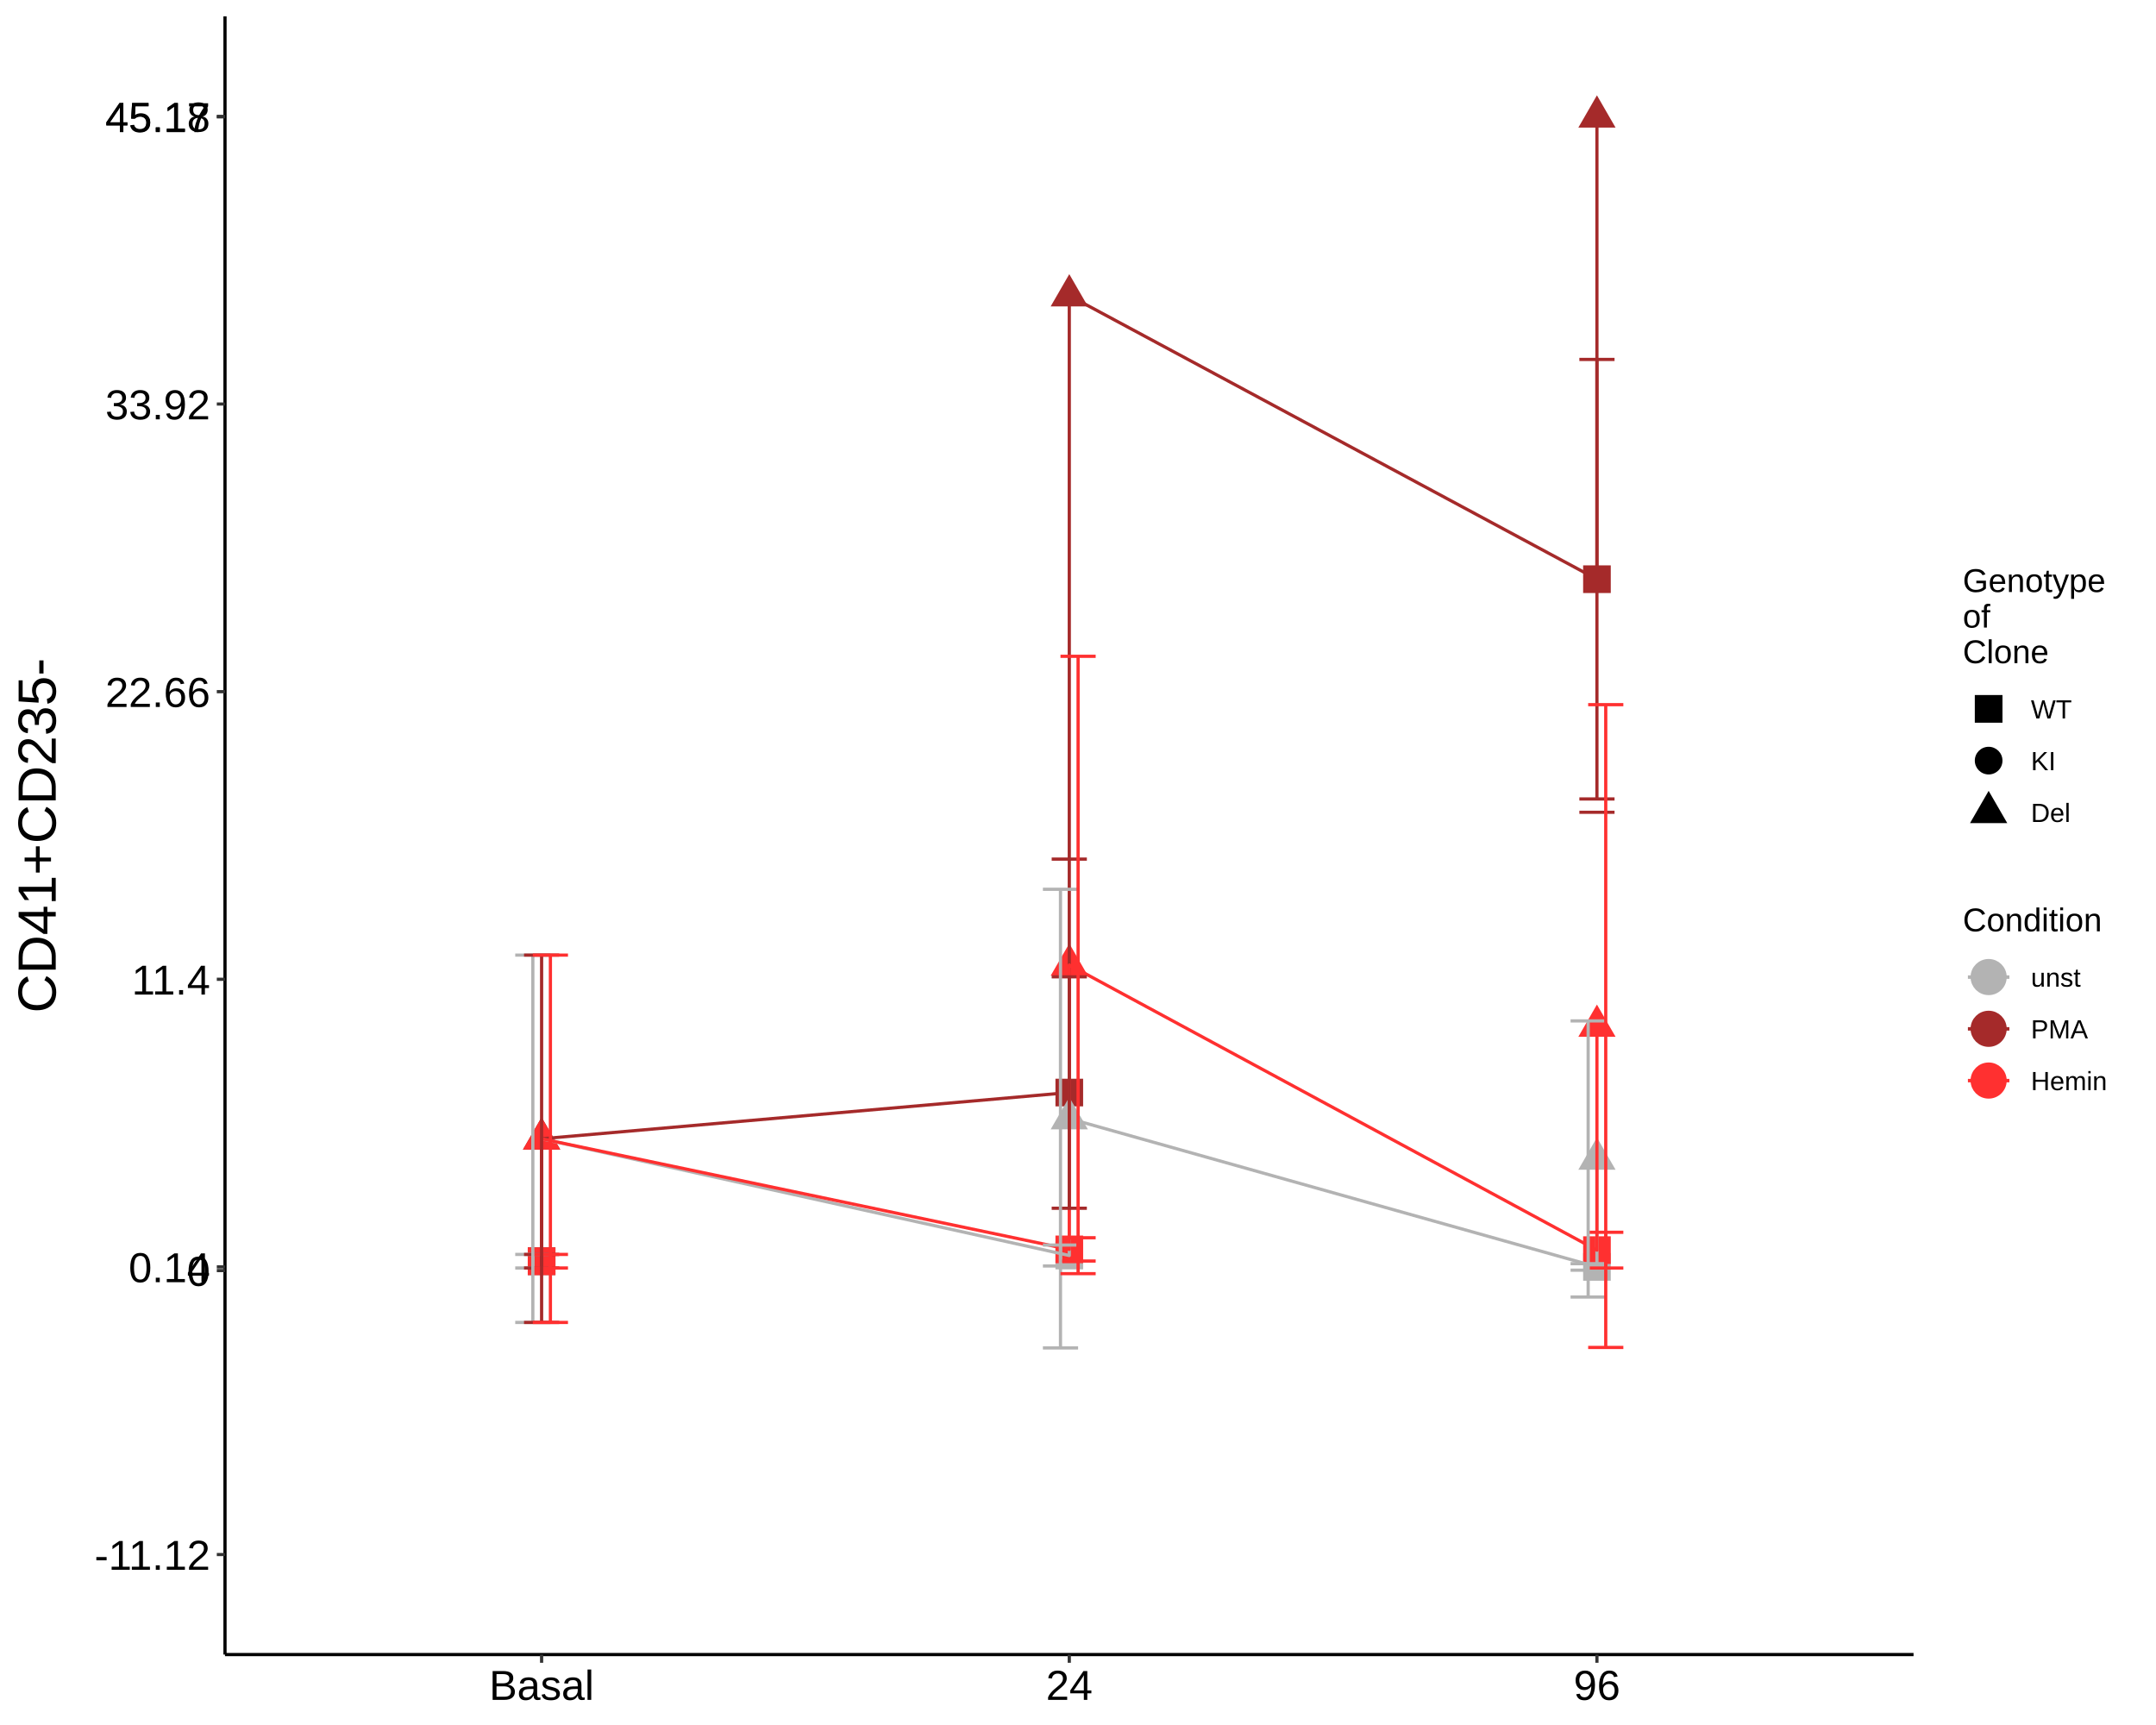
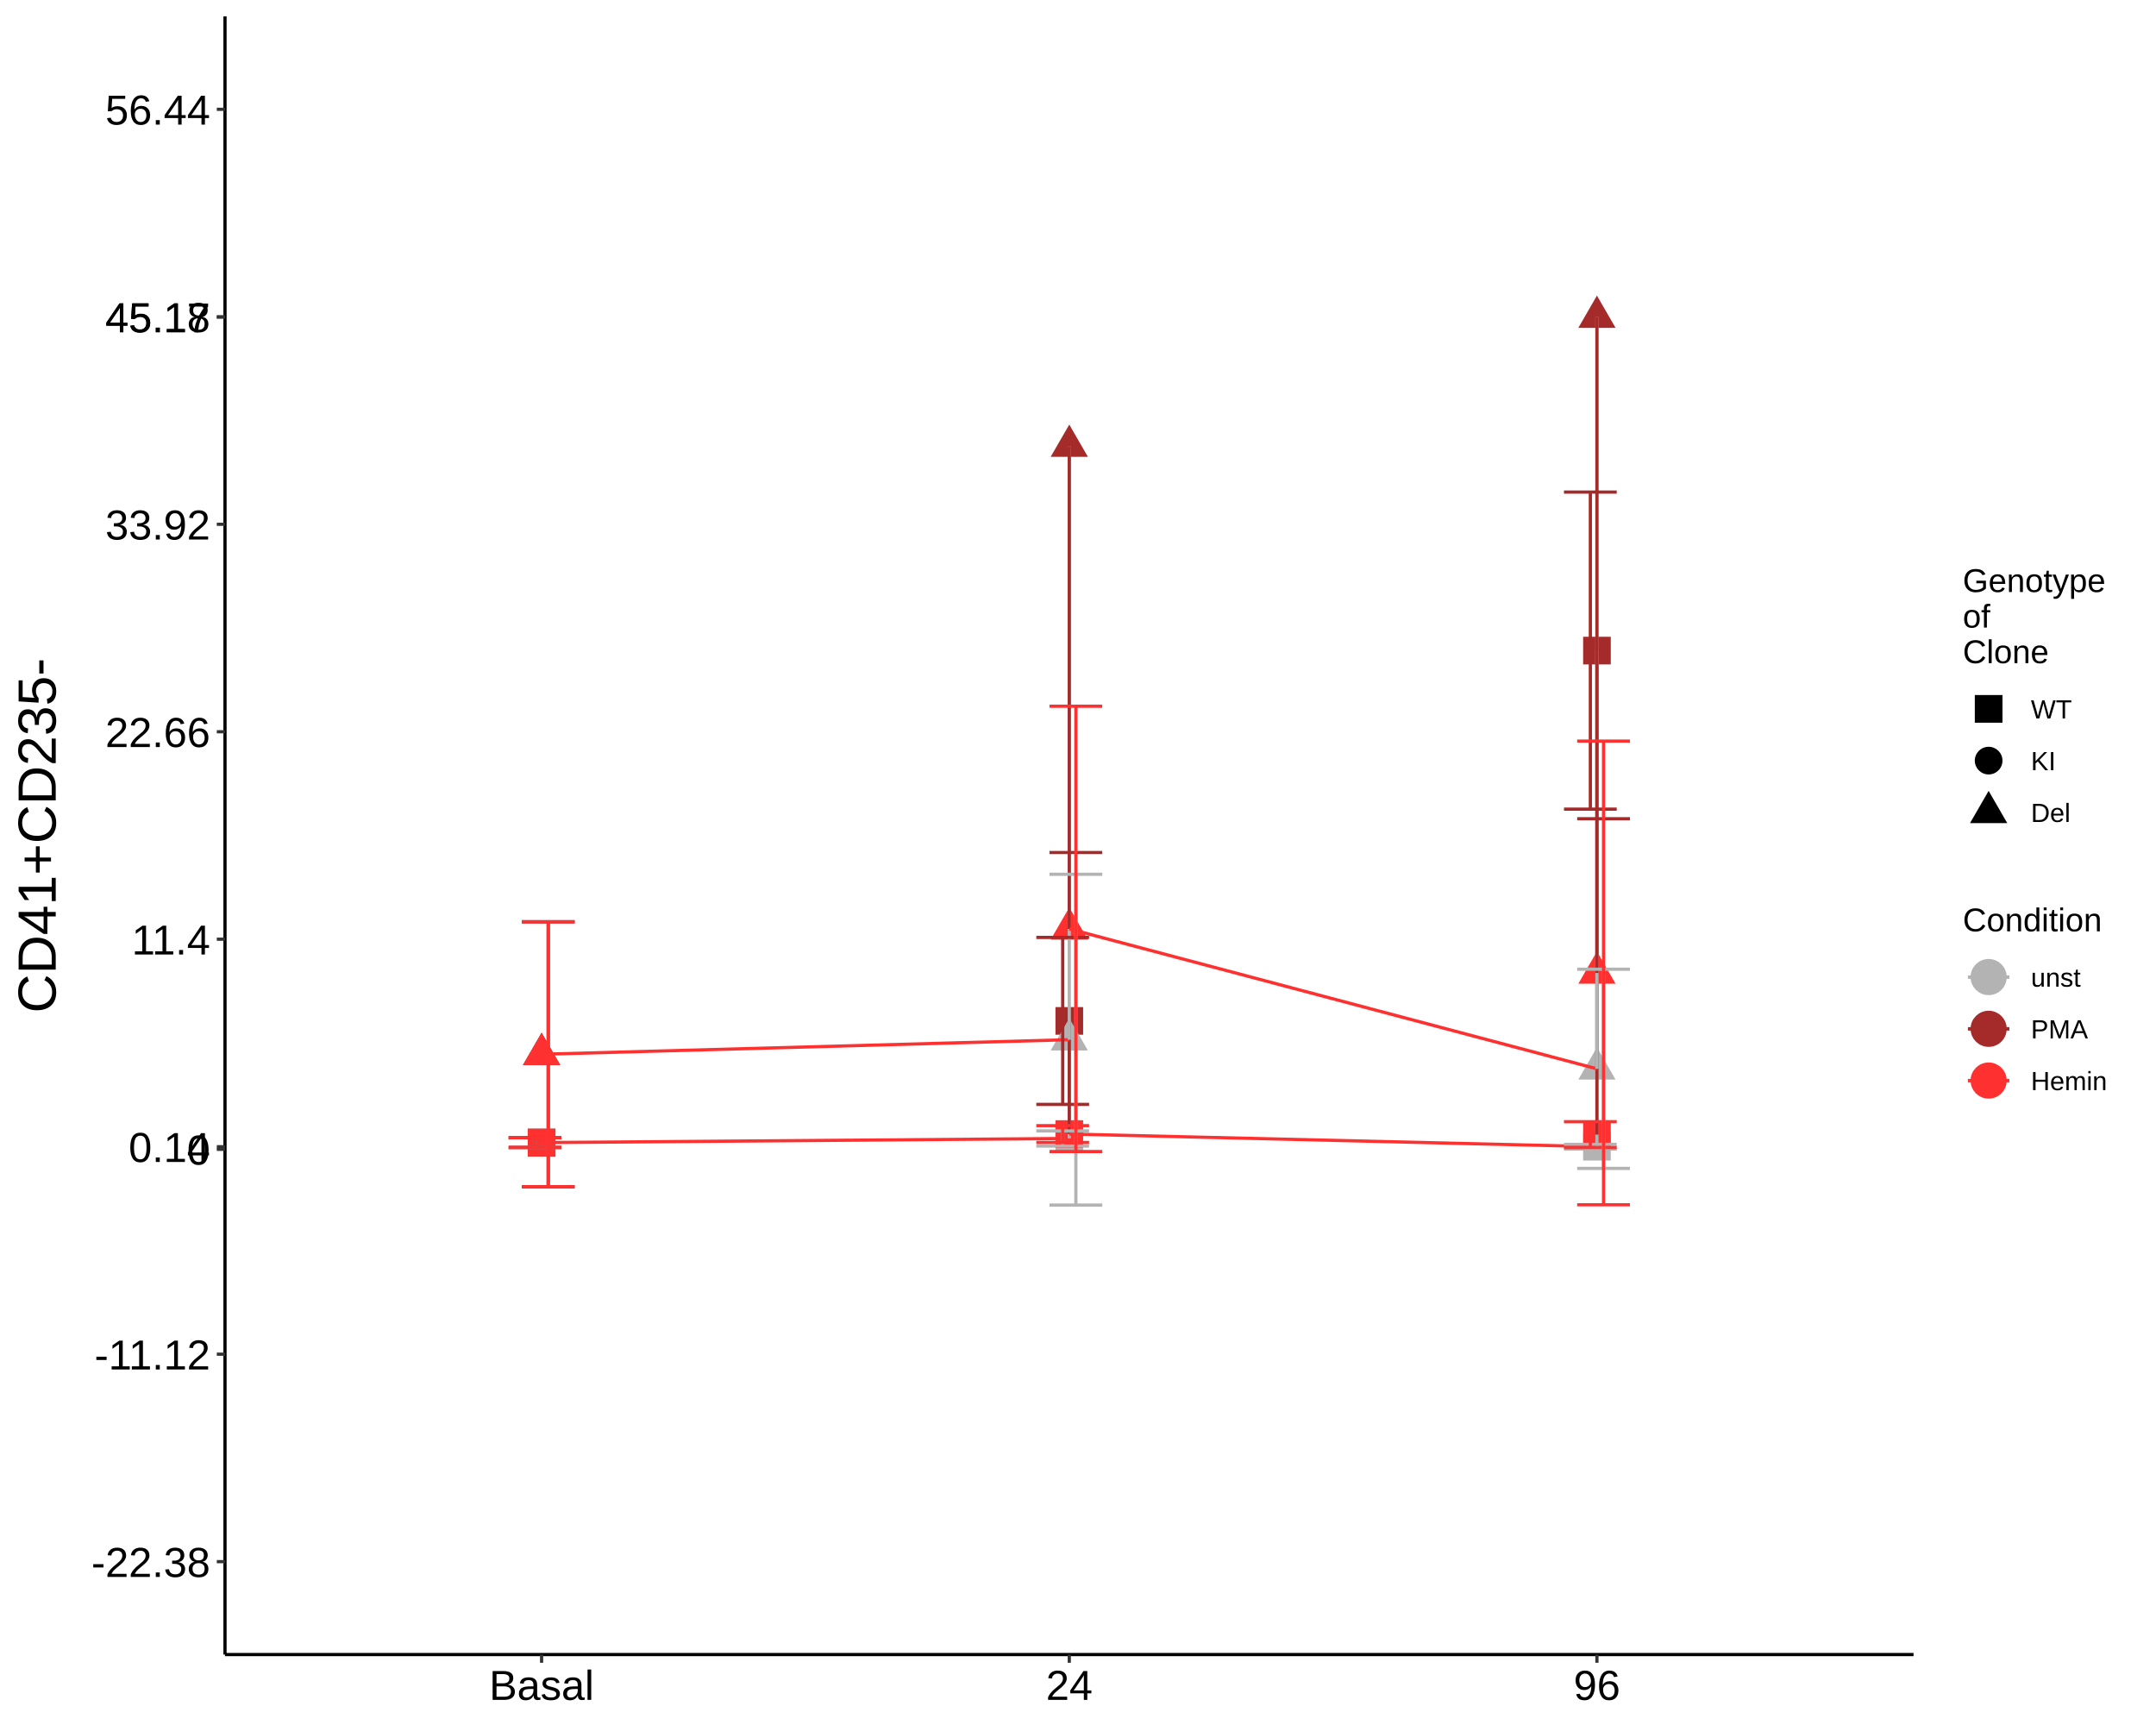
<svg xmlns="http://www.w3.org/2000/svg" class="svglite" width="720.00pt" height="576.00pt" viewBox="0 0 720.00 576.00">
  <defs>
    <style type="text/css">
    .svglite line, .svglite polyline, .svglite polygon, .svglite path, .svglite rect, .svglite circle {
      fill: none;
      stroke: #000000;
      stroke-linecap: round;
      stroke-linejoin: round;
      stroke-miterlimit: 10.00;
    }
  </style>
  </defs>
  <rect width="100%" height="100%" style="stroke: none; fill: #FFFFFF;" />
  <defs>
    <clipPath id="cpMC4wMHw3MjAuMDB8MC4wMHw1NzYuMDA=">
      <rect x="0.00" y="0.00" width="720.00" height="576.00" />
    </clipPath>
  </defs>
  <g clip-path="url(#cpMC4wMHw3MjAuMDB8MC4wMHw1NzYuMDA=)">
    <rect x="0" y="0.00" width="720.00" height="576.00" style="stroke-width: 1.07; stroke: #FFFFFF; fill: #FFFFFF;" />
  </g>
  <defs>
    <clipPath id="cpNzUuMTR8NjM5LjAzfDUuNDh8NTUyLjQ4">
      <rect x="75.14" y="5.48" width="563.89" height="547.00" />
    </clipPath>
  </defs>
  <g clip-path="url(#cpNzUuMTR8NjM5LjAzfDUuNDh8NTUyLjQ4)">
    <rect x="75.14" y="5.48" width="563.89" height="547.00" style="stroke-width: 1.07; stroke: none; fill: #FFFFFF;" />
-     <polygon points="176.25,425.76 185.49,425.76 185.49,416.52 176.25,416.52 " style="stroke-width: 2.83; stroke: none; fill: #B3B3B3;" />
-     <polygon points="352.47,423.85 361.71,423.85 361.71,414.61 352.47,414.61 " style="stroke-width: 2.83; stroke: none; fill: #B3B3B3;" />
-     <polygon points="528.69,427.66 537.92,427.66 537.92,418.42 528.69,418.42 " style="stroke-width: 2.83; stroke: none; fill: #B3B3B3;" />
-     <polygon points="176.25,425.76 185.49,425.76 185.49,416.52 176.25,416.52 " style="stroke-width: 2.83; stroke: none; fill: #A52A2A;" />
-     <polygon points="352.47,369.43 361.71,369.43 361.71,360.20 352.47,360.20 " style="stroke-width: 2.83; stroke: none; fill: #A52A2A;" />
-     <polygon points="528.69,198.02 537.92,198.02 537.92,188.78 528.69,188.78 " style="stroke-width: 2.83; stroke: none; fill: #A52A2A;" />
-     <polygon points="176.25,425.76 185.49,425.76 185.49,416.52 176.25,416.52 " style="stroke-width: 2.83; stroke: none; fill: #FF3030;" />
-     <polygon points="352.47,421.80 361.71,421.80 361.71,412.57 352.47,412.57 " style="stroke-width: 2.83; stroke: none; fill: #FF3030;" />
-     <polygon points="528.69,422.06 537.92,422.06 537.92,412.82 528.69,412.82 " style="stroke-width: 2.83; stroke: none; fill: #FF3030;" />
-     <polygon points="180.87,373.07 187.09,383.84 174.65,383.84 " style="stroke-width: 2.83; stroke: none; fill: #B3B3B3;" />
-     <polygon points="357.09,366.33 363.31,377.11 350.87,377.11 " style="stroke-width: 2.83; stroke: none; fill: #B3B3B3;" />
-     <polygon points="533.30,379.81 539.52,390.58 527.09,390.58 " style="stroke-width: 2.83; stroke: none; fill: #B3B3B3;" />
-     <polygon points="180.87,373.07 187.09,383.84 174.65,383.84 " style="stroke-width: 2.83; stroke: none; fill: #A52A2A;" />
-     <polygon points="357.09,91.54 363.31,102.31 350.87,102.31 " style="stroke-width: 2.83; stroke: none; fill: #A52A2A;" />
-     <polygon points="533.30,31.83 539.52,42.61 527.09,42.61 " style="stroke-width: 2.83; stroke: none; fill: #A52A2A;" />
-     <polygon points="180.87,373.07 187.09,383.84 174.65,383.84 " style="stroke-width: 2.83; stroke: none; fill: #FF3030;" />
-     <polygon points="357.09,315.04 363.31,325.81 350.87,325.81 " style="stroke-width: 2.83; stroke: none; fill: #FF3030;" />
-     <polygon points="533.30,335.43 539.52,346.20 527.09,346.20 " style="stroke-width: 2.83; stroke: none; fill: #FF3030;" />
-     <polyline points="180.87,421.14 180.87,380.25 357.09,419.23 357.09,373.51 533.30,423.04 533.30,386.99 " style="stroke-width: 1.07; stroke: #B3B3B3; stroke-linecap: butt;" />
-     <polyline points="180.87,421.14 180.87,380.25 357.09,364.81 357.09,98.72 533.30,193.40 533.30,39.01 " style="stroke-width: 1.07; stroke: #A52A2A; stroke-linecap: butt;" />
-     <polyline points="180.87,421.14 180.87,380.25 357.09,417.19 357.09,322.22 533.30,417.44 533.30,342.61 " style="stroke-width: 1.07; stroke: #FF3030; stroke-linecap: butt;" />
-     <polyline points="172.06,418.87 183.81,418.87 " style="stroke-width: 1.07; stroke: #B3B3B3; stroke-linecap: butt;" />
-     <polyline points="177.94,418.87 177.94,423.40 " style="stroke-width: 1.07; stroke: #B3B3B3; stroke-linecap: butt;" />
-     <polyline points="172.06,423.40 183.81,423.40 " style="stroke-width: 1.07; stroke: #B3B3B3; stroke-linecap: butt;" />
-     <polyline points="348.28,415.73 360.03,415.73 " style="stroke-width: 1.07; stroke: #B3B3B3; stroke-linecap: butt;" />
-     <polyline points="354.15,415.73 354.15,422.73 " style="stroke-width: 1.07; stroke: #B3B3B3; stroke-linecap: butt;" />
-     <polyline points="348.28,422.73 360.03,422.73 " style="stroke-width: 1.07; stroke: #B3B3B3; stroke-linecap: butt;" />
-     <polyline points="524.49,421.96 536.24,421.96 " style="stroke-width: 1.07; stroke: #B3B3B3; stroke-linecap: butt;" />
-     <polyline points="530.37,421.96 530.37,424.12 " style="stroke-width: 1.07; stroke: #B3B3B3; stroke-linecap: butt;" />
-     <polyline points="524.49,424.12 536.24,424.12 " style="stroke-width: 1.07; stroke: #B3B3B3; stroke-linecap: butt;" />
-     <polyline points="175.00,418.87 186.75,418.87 " style="stroke-width: 1.07; stroke: #A52A2A; stroke-linecap: butt;" />
-     <polyline points="180.87,418.87 180.87,423.40 " style="stroke-width: 1.07; stroke: #A52A2A; stroke-linecap: butt;" />
-     <polyline points="175.00,423.40 186.75,423.40 " style="stroke-width: 1.07; stroke: #A52A2A; stroke-linecap: butt;" />
-     <polyline points="351.21,326.18 362.96,326.18 " style="stroke-width: 1.07; stroke: #A52A2A; stroke-linecap: butt;" />
-     <polyline points="357.09,326.18 357.09,403.45 " style="stroke-width: 1.07; stroke: #A52A2A; stroke-linecap: butt;" />
-     <polyline points="351.21,403.45 362.96,403.45 " style="stroke-width: 1.07; stroke: #A52A2A; stroke-linecap: butt;" />
-     <polyline points="527.43,120.02 539.18,120.02 " style="stroke-width: 1.07; stroke: #A52A2A; stroke-linecap: butt;" />
-     <polyline points="533.30,120.02 533.30,266.78 " style="stroke-width: 1.07; stroke: #A52A2A; stroke-linecap: butt;" />
-     <polyline points="527.43,266.78 539.18,266.78 " style="stroke-width: 1.07; stroke: #A52A2A; stroke-linecap: butt;" />
-     <polyline points="177.94,418.87 189.68,418.87 " style="stroke-width: 1.07; stroke: #FF3030; stroke-linecap: butt;" />
-     <polyline points="183.81,418.87 183.81,423.40 " style="stroke-width: 1.07; stroke: #FF3030; stroke-linecap: butt;" />
-     <polyline points="177.94,423.40 189.68,423.40 " style="stroke-width: 1.07; stroke: #FF3030; stroke-linecap: butt;" />
-     <polyline points="354.15,413.30 365.90,413.30 " style="stroke-width: 1.07; stroke: #FF3030; stroke-linecap: butt;" />
-     <polyline points="360.03,413.30 360.03,421.07 " style="stroke-width: 1.07; stroke: #FF3030; stroke-linecap: butt;" />
-     <polyline points="354.15,421.07 365.90,421.07 " style="stroke-width: 1.07; stroke: #FF3030; stroke-linecap: butt;" />
-     <polyline points="530.37,411.47 542.12,411.47 " style="stroke-width: 1.07; stroke: #FF3030; stroke-linecap: butt;" />
-     <polyline points="536.24,411.47 536.24,423.41 " style="stroke-width: 1.07; stroke: #FF3030; stroke-linecap: butt;" />
-     <polyline points="530.37,423.41 542.12,423.41 " style="stroke-width: 1.07; stroke: #FF3030; stroke-linecap: butt;" />
-     <polyline points="172.06,318.92 183.81,318.92 " style="stroke-width: 1.07; stroke: #B3B3B3; stroke-linecap: butt;" />
-     <polyline points="177.94,318.92 177.94,441.58 " style="stroke-width: 1.07; stroke: #B3B3B3; stroke-linecap: butt;" />
-     <polyline points="172.06,441.58 183.81,441.58 " style="stroke-width: 1.07; stroke: #B3B3B3; stroke-linecap: butt;" />
-     <polyline points="348.28,296.95 360.03,296.95 " style="stroke-width: 1.07; stroke: #B3B3B3; stroke-linecap: butt;" />
-     <polyline points="354.15,296.95 354.15,450.08 " style="stroke-width: 1.07; stroke: #B3B3B3; stroke-linecap: butt;" />
-     <polyline points="348.28,450.08 360.03,450.08 " style="stroke-width: 1.07; stroke: #B3B3B3; stroke-linecap: butt;" />
-     <polyline points="524.49,340.89 536.24,340.89 " style="stroke-width: 1.07; stroke: #B3B3B3; stroke-linecap: butt;" />
-     <polyline points="530.37,340.89 530.37,433.09 " style="stroke-width: 1.07; stroke: #B3B3B3; stroke-linecap: butt;" />
-     <polyline points="524.49,433.09 536.24,433.09 " style="stroke-width: 1.07; stroke: #B3B3B3; stroke-linecap: butt;" />
-     <polyline points="175.00,318.92 186.75,318.92 " style="stroke-width: 1.07; stroke: #A52A2A; stroke-linecap: butt;" />
-     <polyline points="180.87,318.92 180.87,441.58 " style="stroke-width: 1.07; stroke: #A52A2A; stroke-linecap: butt;" />
-     <polyline points="175.00,441.58 186.75,441.58 " style="stroke-width: 1.07; stroke: #A52A2A; stroke-linecap: butt;" />
-     <polyline points="351.21,286.87 362.96,286.87 " style="stroke-width: 1.07; stroke: #A52A2A; stroke-linecap: butt;" />
-     <polyline points="527.43,271.23 539.18,271.23 " style="stroke-width: 1.07; stroke: #A52A2A; stroke-linecap: butt;" />
-     <polyline points="177.94,318.92 189.68,318.92 " style="stroke-width: 1.07; stroke: #FF3030; stroke-linecap: butt;" />
-     <polyline points="183.81,318.92 183.81,441.58 " style="stroke-width: 1.07; stroke: #FF3030; stroke-linecap: butt;" />
-     <polyline points="177.94,441.58 189.68,441.58 " style="stroke-width: 1.07; stroke: #FF3030; stroke-linecap: butt;" />
-     <polyline points="354.15,219.15 365.90,219.15 " style="stroke-width: 1.07; stroke: #FF3030; stroke-linecap: butt;" />
-     <polyline points="360.03,219.15 360.03,425.29 " style="stroke-width: 1.07; stroke: #FF3030; stroke-linecap: butt;" />
-     <polyline points="354.15,425.29 365.90,425.29 " style="stroke-width: 1.07; stroke: #FF3030; stroke-linecap: butt;" />
-     <polyline points="530.37,235.29 542.12,235.29 " style="stroke-width: 1.07; stroke: #FF3030; stroke-linecap: butt;" />
-     <polyline points="536.24,235.29 536.24,449.93 " style="stroke-width: 1.07; stroke: #FF3030; stroke-linecap: butt;" />
-     <polyline points="530.37,449.93 542.12,449.93 " style="stroke-width: 1.07; stroke: #FF3030; stroke-linecap: butt;" />
+     <polygon points="176.25,386.14 185.49,386.14 185.49,376.91 176.25,376.91 " style="stroke-width: 2.83; stroke: none; fill: #B3B3B3;" />
+     <polygon points="352.47,384.77 361.71,384.77 361.71,375.53 352.47,375.53 " style="stroke-width: 2.83; stroke: none; fill: #B3B3B3;" />
+     <polygon points="528.69,387.52 537.92,387.52 537.92,378.28 528.69,378.28 " style="stroke-width: 2.83; stroke: none; fill: #B3B3B3;" />
+     <polygon points="176.25,386.14 185.49,386.14 185.49,376.91 176.25,376.91 " style="stroke-width: 2.83; stroke: none; fill: #A52A2A;" />
+     <polygon points="352.47,345.51 361.71,345.51 361.71,336.28 352.47,336.28 " style="stroke-width: 2.83; stroke: none; fill: #A52A2A;" />
+     <polygon points="528.69,221.86 537.92,221.86 537.92,212.63 528.69,212.63 " style="stroke-width: 2.83; stroke: none; fill: #A52A2A;" />
+     <polygon points="176.25,386.14 185.49,386.14 185.49,376.91 176.25,376.91 " style="stroke-width: 2.83; stroke: none; fill: #FF3030;" />
+     <polygon points="352.47,383.29 361.71,383.29 361.71,374.06 352.47,374.06 " style="stroke-width: 2.83; stroke: none; fill: #FF3030;" />
+     <polygon points="528.69,383.48 537.92,383.48 537.92,374.24 528.69,374.24 " style="stroke-width: 2.83; stroke: none; fill: #FF3030;" />
+     <polygon points="180.87,344.85 187.09,355.62 174.65,355.62 " style="stroke-width: 2.83; stroke: none; fill: #B3B3B3;" />
+     <polygon points="357.09,339.99 363.31,350.76 350.87,350.76 " style="stroke-width: 2.83; stroke: none; fill: #B3B3B3;" />
+     <polygon points="533.30,349.71 539.52,360.48 527.09,360.48 " style="stroke-width: 2.83; stroke: none; fill: #B3B3B3;" />
+     <polygon points="180.87,344.85 187.09,355.62 174.65,355.62 " style="stroke-width: 2.83; stroke: none; fill: #A52A2A;" />
+     <polygon points="357.09,141.77 363.31,152.54 350.87,152.54 " style="stroke-width: 2.83; stroke: none; fill: #A52A2A;" />
+     <polygon points="533.30,98.70 539.52,109.47 527.09,109.47 " style="stroke-width: 2.83; stroke: none; fill: #A52A2A;" />
+     <polygon points="180.87,344.85 187.09,355.62 174.65,355.62 " style="stroke-width: 2.83; stroke: none; fill: #FF3030;" />
+     <polygon points="357.09,302.99 363.31,313.76 350.87,313.76 " style="stroke-width: 2.83; stroke: none; fill: #FF3030;" />
+     <polygon points="533.30,317.70 539.52,328.47 527.09,328.47 " style="stroke-width: 2.83; stroke: none; fill: #FF3030;" />
+     <line x1="180.87" y1="381.53" x2="180.87" y2="381.53" style="stroke-width: 1.07; stroke: #B3B3B3; stroke-linecap: butt;" />
+     <line x1="180.87" y1="381.53" x2="180.87" y2="381.53" style="stroke-width: 1.07; stroke: #A52A2A; stroke-linecap: butt;" />
+     <line x1="180.87" y1="381.53" x2="357.09" y2="380.15" style="stroke-width: 1.07; stroke: #FF3030; stroke-linecap: butt;" />
+     <line x1="357.09" y1="380.15" x2="357.09" y2="340.90" style="stroke-width: 1.07; stroke: #B3B3B3; stroke-linecap: butt;" />
+     <line x1="357.09" y1="340.90" x2="357.09" y2="378.67" style="stroke-width: 1.07; stroke: #A52A2A; stroke-linecap: butt;" />
+     <line x1="357.09" y1="378.67" x2="533.30" y2="382.90" style="stroke-width: 1.07; stroke: #FF3030; stroke-linecap: butt;" />
+     <line x1="533.30" y1="382.90" x2="533.30" y2="217.25" style="stroke-width: 1.07; stroke: #B3B3B3; stroke-linecap: butt;" />
+     <line x1="533.30" y1="217.25" x2="533.30" y2="378.86" style="stroke-width: 1.07; stroke: #A52A2A; stroke-linecap: butt;" />
+     <line x1="180.87" y1="352.03" x2="180.87" y2="352.03" style="stroke-width: 1.07; stroke: #B3B3B3; stroke-linecap: butt;" />
+     <line x1="180.87" y1="352.03" x2="180.87" y2="352.03" style="stroke-width: 1.07; stroke: #A52A2A; stroke-linecap: butt;" />
+     <line x1="180.87" y1="352.03" x2="357.09" y2="347.17" style="stroke-width: 1.07; stroke: #FF3030; stroke-linecap: butt;" />
+     <line x1="357.09" y1="347.17" x2="357.09" y2="148.95" style="stroke-width: 1.07; stroke: #B3B3B3; stroke-linecap: butt;" />
+     <line x1="357.09" y1="148.95" x2="357.09" y2="310.17" style="stroke-width: 1.07; stroke: #A52A2A; stroke-linecap: butt;" />
+     <line x1="357.09" y1="310.17" x2="533.30" y2="356.89" style="stroke-width: 1.07; stroke: #FF3030; stroke-linecap: butt;" />
+     <line x1="533.30" y1="356.89" x2="533.30" y2="105.88" style="stroke-width: 1.07; stroke: #B3B3B3; stroke-linecap: butt;" />
+     <line x1="533.30" y1="105.88" x2="533.30" y2="324.88" style="stroke-width: 1.07; stroke: #A52A2A; stroke-linecap: butt;" />
+     <polyline points="169.86,379.89 187.48,379.89 " style="stroke-width: 1.07; stroke: #B3B3B3; stroke-linecap: butt;" />
+     <polyline points="178.67,379.89 178.67,383.16 " style="stroke-width: 1.07; stroke: #B3B3B3; stroke-linecap: butt;" />
+     <polyline points="169.86,383.16 187.48,383.16 " style="stroke-width: 1.07; stroke: #B3B3B3; stroke-linecap: butt;" />
+     <polyline points="346.08,377.63 363.70,377.63 " style="stroke-width: 1.07; stroke: #B3B3B3; stroke-linecap: butt;" />
+     <polyline points="354.89,377.63 354.89,382.68 " style="stroke-width: 1.07; stroke: #B3B3B3; stroke-linecap: butt;" />
+     <polyline points="346.08,382.68 363.70,382.68 " style="stroke-width: 1.07; stroke: #B3B3B3; stroke-linecap: butt;" />
+     <polyline points="522.29,382.12 539.91,382.12 " style="stroke-width: 1.07; stroke: #B3B3B3; stroke-linecap: butt;" />
+     <polyline points="531.10,382.12 531.10,383.68 " style="stroke-width: 1.07; stroke: #B3B3B3; stroke-linecap: butt;" />
+     <polyline points="522.29,383.68 539.91,383.68 " style="stroke-width: 1.07; stroke: #B3B3B3; stroke-linecap: butt;" />
+     <polyline points="169.86,379.89 187.48,379.89 " style="stroke-width: 1.07; stroke: #A52A2A; stroke-linecap: butt;" />
+     <polyline points="178.67,379.89 178.67,383.16 " style="stroke-width: 1.07; stroke: #A52A2A; stroke-linecap: butt;" />
+     <polyline points="169.86,383.16 187.48,383.16 " style="stroke-width: 1.07; stroke: #A52A2A; stroke-linecap: butt;" />
+     <polyline points="346.08,313.02 363.70,313.02 " style="stroke-width: 1.07; stroke: #A52A2A; stroke-linecap: butt;" />
+     <polyline points="354.89,313.02 354.89,368.77 " style="stroke-width: 1.07; stroke: #A52A2A; stroke-linecap: butt;" />
+     <polyline points="346.08,368.77 363.70,368.77 " style="stroke-width: 1.07; stroke: #A52A2A; stroke-linecap: butt;" />
+     <polyline points="522.29,164.31 539.91,164.31 " style="stroke-width: 1.07; stroke: #A52A2A; stroke-linecap: butt;" />
+     <polyline points="531.10,164.31 531.10,270.18 " style="stroke-width: 1.07; stroke: #A52A2A; stroke-linecap: butt;" />
+     <polyline points="522.29,270.18 539.91,270.18 " style="stroke-width: 1.07; stroke: #A52A2A; stroke-linecap: butt;" />
+     <polyline points="169.86,379.89 187.48,379.89 " style="stroke-width: 1.07; stroke: #FF3030; stroke-linecap: butt;" />
+     <polyline points="178.67,379.89 178.67,383.16 " style="stroke-width: 1.07; stroke: #FF3030; stroke-linecap: butt;" />
+     <polyline points="169.86,383.16 187.48,383.16 " style="stroke-width: 1.07; stroke: #FF3030; stroke-linecap: butt;" />
+     <polyline points="346.08,375.87 363.70,375.87 " style="stroke-width: 1.07; stroke: #FF3030; stroke-linecap: butt;" />
+     <polyline points="354.89,375.87 354.89,381.48 " style="stroke-width: 1.07; stroke: #FF3030; stroke-linecap: butt;" />
+     <polyline points="346.08,381.48 363.70,381.48 " style="stroke-width: 1.07; stroke: #FF3030; stroke-linecap: butt;" />
+     <polyline points="522.29,374.55 539.91,374.55 " style="stroke-width: 1.07; stroke: #FF3030; stroke-linecap: butt;" />
+     <polyline points="531.10,374.55 531.10,383.17 " style="stroke-width: 1.07; stroke: #FF3030; stroke-linecap: butt;" />
+     <polyline points="522.29,383.17 539.91,383.17 " style="stroke-width: 1.07; stroke: #FF3030; stroke-linecap: butt;" />
+     <polyline points="174.26,307.79 191.89,307.79 " style="stroke-width: 1.07; stroke: #B3B3B3; stroke-linecap: butt;" />
+     <polyline points="183.08,307.79 183.08,396.27 " style="stroke-width: 1.07; stroke: #B3B3B3; stroke-linecap: butt;" />
+     <polyline points="174.26,396.27 191.89,396.27 " style="stroke-width: 1.07; stroke: #B3B3B3; stroke-linecap: butt;" />
+     <polyline points="350.48,291.94 368.10,291.94 " style="stroke-width: 1.07; stroke: #B3B3B3; stroke-linecap: butt;" />
+     <polyline points="359.29,291.94 359.29,402.40 " style="stroke-width: 1.07; stroke: #B3B3B3; stroke-linecap: butt;" />
+     <polyline points="350.48,402.40 368.10,402.40 " style="stroke-width: 1.07; stroke: #B3B3B3; stroke-linecap: butt;" />
+     <polyline points="526.70,323.64 544.32,323.64 " style="stroke-width: 1.07; stroke: #B3B3B3; stroke-linecap: butt;" />
+     <polyline points="535.51,323.64 535.51,390.15 " style="stroke-width: 1.07; stroke: #B3B3B3; stroke-linecap: butt;" />
+     <polyline points="526.70,390.15 544.32,390.15 " style="stroke-width: 1.07; stroke: #B3B3B3; stroke-linecap: butt;" />
+     <polyline points="174.26,307.79 191.89,307.79 " style="stroke-width: 1.07; stroke: #A52A2A; stroke-linecap: butt;" />
+     <polyline points="183.08,307.79 183.08,396.27 " style="stroke-width: 1.07; stroke: #A52A2A; stroke-linecap: butt;" />
+     <polyline points="174.26,396.27 191.89,396.27 " style="stroke-width: 1.07; stroke: #A52A2A; stroke-linecap: butt;" />
+     <polyline points="350.48,284.67 368.10,284.67 " style="stroke-width: 1.07; stroke: #A52A2A; stroke-linecap: butt;" />
+     <polyline points="526.70,273.39 544.32,273.39 " style="stroke-width: 1.07; stroke: #A52A2A; stroke-linecap: butt;" />
+     <polyline points="174.26,307.79 191.89,307.79 " style="stroke-width: 1.07; stroke: #FF3030; stroke-linecap: butt;" />
+     <polyline points="183.08,307.79 183.08,396.27 " style="stroke-width: 1.07; stroke: #FF3030; stroke-linecap: butt;" />
+     <polyline points="174.26,396.27 191.89,396.27 " style="stroke-width: 1.07; stroke: #FF3030; stroke-linecap: butt;" />
+     <polyline points="350.48,235.82 368.10,235.82 " style="stroke-width: 1.07; stroke: #FF3030; stroke-linecap: butt;" />
+     <polyline points="359.29,235.82 359.29,384.52 " style="stroke-width: 1.07; stroke: #FF3030; stroke-linecap: butt;" />
+     <polyline points="350.48,384.52 368.10,384.52 " style="stroke-width: 1.07; stroke: #FF3030; stroke-linecap: butt;" />
+     <polyline points="526.70,247.46 544.32,247.46 " style="stroke-width: 1.07; stroke: #FF3030; stroke-linecap: butt;" />
+     <polyline points="535.51,247.46 535.51,402.29 " style="stroke-width: 1.07; stroke: #FF3030; stroke-linecap: butt;" />
+     <polyline points="526.70,402.29 544.32,402.29 " style="stroke-width: 1.07; stroke: #FF3030; stroke-linecap: butt;" />
  </g>
  <g clip-path="url(#cpMC4wMHw3MjAuMDB8MC4wMHw1NzYuMDA=)">
    <polyline points="75.14,552.48 75.14,5.48 " style="stroke-width: 1.07; stroke-linecap: butt;" />
-     <text x="70.21" y="524.19" text-anchor="end" style="font-size: 14.00px; font-family: Arimo;" textLength="45.12px" lengthAdjust="spacingAndGlyphs">-11.12</text>
-     <text x="70.21" y="429.37" text-anchor="end" style="font-size: 14.00px; font-family: Arimo;" textLength="8.91px" lengthAdjust="spacingAndGlyphs">0</text>
-     <text x="70.21" y="428.14" text-anchor="end" style="font-size: 14.00px; font-family: Arimo;" textLength="31.17px" lengthAdjust="spacingAndGlyphs">0.14</text>
-     <text x="70.21" y="332.10" text-anchor="end" style="font-size: 14.00px; font-family: Arimo;" textLength="31.17px" lengthAdjust="spacingAndGlyphs">11.4</text>
-     <text x="70.21" y="236.06" text-anchor="end" style="font-size: 14.00px; font-family: Arimo;" textLength="40.08px" lengthAdjust="spacingAndGlyphs">22.66</text>
-     <text x="70.21" y="140.02" text-anchor="end" style="font-size: 14.00px; font-family: Arimo;" textLength="40.08px" lengthAdjust="spacingAndGlyphs">33.92</text>
-     <text x="70.21" y="44.12" text-anchor="end" style="font-size: 14.00px; font-family: Arimo;" textLength="40.08px" lengthAdjust="spacingAndGlyphs">45.17</text>
-     <text x="70.21" y="43.97" text-anchor="end" style="font-size: 14.00px; font-family: Arimo;" textLength="40.08px" lengthAdjust="spacingAndGlyphs">45.18</text>
-     <polyline points="72.40,519.08 75.14,519.08 " style="stroke-width: 1.07; stroke: #333333; stroke-linecap: butt;" />
-     <polyline points="72.40,424.26 75.14,424.26 " style="stroke-width: 1.07; stroke: #333333; stroke-linecap: butt;" />
-     <polyline points="72.40,423.04 75.14,423.04 " style="stroke-width: 1.07; stroke: #333333; stroke-linecap: butt;" />
-     <polyline points="72.40,327.00 75.14,327.00 " style="stroke-width: 1.07; stroke: #333333; stroke-linecap: butt;" />
-     <polyline points="72.40,230.96 75.14,230.96 " style="stroke-width: 1.07; stroke: #333333; stroke-linecap: butt;" />
-     <polyline points="72.40,134.91 75.14,134.91 " style="stroke-width: 1.07; stroke: #333333; stroke-linecap: butt;" />
-     <polyline points="72.40,39.01 75.14,39.01 " style="stroke-width: 1.07; stroke: #333333; stroke-linecap: butt;" />
-     <polyline points="72.40,38.87 75.14,38.87 " style="stroke-width: 1.07; stroke: #333333; stroke-linecap: butt;" />
+     <text x="70.21" y="526.56" text-anchor="end" style="font-size: 14.00px; font-family: Arimo;" textLength="45.12px" lengthAdjust="spacingAndGlyphs">-22.38</text>
+     <text x="70.21" y="457.28" text-anchor="end" style="font-size: 14.00px; font-family: Arimo;" textLength="45.12px" lengthAdjust="spacingAndGlyphs">-11.12</text>
+     <text x="70.21" y="388.88" text-anchor="end" style="font-size: 14.00px; font-family: Arimo;" textLength="8.91px" lengthAdjust="spacingAndGlyphs">0</text>
+     <text x="70.21" y="388.00" text-anchor="end" style="font-size: 14.00px; font-family: Arimo;" textLength="31.17px" lengthAdjust="spacingAndGlyphs">0.14</text>
+     <text x="70.21" y="318.72" text-anchor="end" style="font-size: 14.00px; font-family: Arimo;" textLength="31.17px" lengthAdjust="spacingAndGlyphs">11.4</text>
+     <text x="70.21" y="249.44" text-anchor="end" style="font-size: 14.00px; font-family: Arimo;" textLength="40.08px" lengthAdjust="spacingAndGlyphs">22.66</text>
+     <text x="70.21" y="180.16" text-anchor="end" style="font-size: 14.00px; font-family: Arimo;" textLength="40.08px" lengthAdjust="spacingAndGlyphs">33.92</text>
+     <text x="70.21" y="110.98" text-anchor="end" style="font-size: 14.00px; font-family: Arimo;" textLength="40.08px" lengthAdjust="spacingAndGlyphs">45.17</text>
+     <text x="70.21" y="110.88" text-anchor="end" style="font-size: 14.00px; font-family: Arimo;" textLength="40.08px" lengthAdjust="spacingAndGlyphs">45.18</text>
+     <text x="70.21" y="41.60" text-anchor="end" style="font-size: 14.00px; font-family: Arimo;" textLength="40.08px" lengthAdjust="spacingAndGlyphs">56.44</text>
+     <polyline points="72.40,521.46 75.14,521.46 " style="stroke-width: 1.07; stroke: #333333; stroke-linecap: butt;" />
+     <polyline points="72.40,452.18 75.14,452.18 " style="stroke-width: 1.07; stroke: #333333; stroke-linecap: butt;" />
+     <polyline points="72.40,383.78 75.14,383.78 " style="stroke-width: 1.07; stroke: #333333; stroke-linecap: butt;" />
+     <polyline points="72.40,382.90 75.14,382.90 " style="stroke-width: 1.07; stroke: #333333; stroke-linecap: butt;" />
+     <polyline points="72.40,313.62 75.14,313.62 " style="stroke-width: 1.07; stroke: #333333; stroke-linecap: butt;" />
+     <polyline points="72.40,244.34 75.14,244.34 " style="stroke-width: 1.07; stroke: #333333; stroke-linecap: butt;" />
+     <polyline points="72.40,175.06 75.14,175.06 " style="stroke-width: 1.07; stroke: #333333; stroke-linecap: butt;" />
+     <polyline points="72.40,105.88 75.14,105.88 " style="stroke-width: 1.07; stroke: #333333; stroke-linecap: butt;" />
+     <polyline points="72.40,105.78 75.14,105.78 " style="stroke-width: 1.07; stroke: #333333; stroke-linecap: butt;" />
+     <polyline points="72.40,36.50 75.14,36.50 " style="stroke-width: 1.07; stroke: #333333; stroke-linecap: butt;" />
    <polyline points="75.14,552.48 639.03,552.48 " style="stroke-width: 1.07; stroke-linecap: butt;" />
    <polyline points="180.87,555.22 180.87,552.48 " style="stroke-width: 1.07; stroke: #333333; stroke-linecap: butt;" />
    <polyline points="357.09,555.22 357.09,552.48 " style="stroke-width: 1.07; stroke: #333333; stroke-linecap: butt;" />
    <polyline points="533.30,555.22 533.30,552.48 " style="stroke-width: 1.07; stroke: #333333; stroke-linecap: butt;" />
    <text x="180.87" y="567.61" text-anchor="middle" style="font-size: 14.00px; font-family: Arimo;" textLength="37.94px" lengthAdjust="spacingAndGlyphs">Basal</text>
    <text x="357.09" y="567.61" text-anchor="middle" style="font-size: 14.00px; font-family: Arimo;" textLength="17.81px" lengthAdjust="spacingAndGlyphs">24</text>
    <text x="533.30" y="567.61" text-anchor="middle" style="font-size: 14.00px; font-family: Arimo;" textLength="17.81px" lengthAdjust="spacingAndGlyphs">96</text>
    <text transform="translate(18.61,278.98) rotate(-90)" text-anchor="middle" style="font-size: 18.00px; font-family: Arimo;" textLength="131.72px" lengthAdjust="spacingAndGlyphs">CD41+CD235-</text>
    <rect x="649.99" y="183.03" width="64.53" height="102.35" style="stroke-width: 1.07; stroke: none; fill: #FFFFFF;" />
    <text x="655.47" y="197.68" style="font-size: 11.00px; font-family: Arimo;" textLength="53.57px" lengthAdjust="spacingAndGlyphs">Genotype</text>
    <text x="655.47" y="209.56" style="font-size: 11.00px; font-family: Arimo;" textLength="10.61px" lengthAdjust="spacingAndGlyphs">of</text>
    <text x="655.47" y="221.44" style="font-size: 11.00px; font-family: Arimo;" textLength="31.21px" lengthAdjust="spacingAndGlyphs">Clone</text>
    <polygon points="659.49,241.32 668.73,241.32 668.73,232.08 659.49,232.08 " style="stroke-width: 2.83; stroke: none; fill: #000000;" />
    <circle cx="664.11" cy="253.98" r="4.62" style="stroke-width: 2.83; stroke: none; fill: #000000;" />
    <polygon points="664.11,264.08 670.33,274.85 657.89,274.85 " style="stroke-width: 2.83; stroke: none; fill: #000000;" />
    <text x="678.23" y="239.91" style="font-size: 8.80px; font-family: Arimo;" textLength="14.07px" lengthAdjust="spacingAndGlyphs">WT</text>
    <text x="678.23" y="257.19" style="font-size: 8.80px; font-family: Arimo;" textLength="8.36px" lengthAdjust="spacingAndGlyphs">KI</text>
    <text x="678.23" y="274.47" style="font-size: 8.80px; font-family: Arimo;" textLength="14.64px" lengthAdjust="spacingAndGlyphs">Del</text>
    <rect x="649.99" y="296.34" width="63.46" height="78.59" style="stroke-width: 1.07; stroke: none; fill: #FFFFFF;" />
    <text x="655.47" y="310.98" style="font-size: 11.00px; font-family: Arimo;" textLength="52.50px" lengthAdjust="spacingAndGlyphs">Condition</text>
    <circle cx="664.11" cy="326.25" r="4.62" style="stroke-width: 2.83; stroke: #B3B3B3; fill: #B3B3B3;" />
    <line x1="657.20" y1="326.25" x2="671.03" y2="326.25" style="stroke-width: 1.07; stroke: #B3B3B3; stroke-linecap: butt;" />
    <line x1="657.20" y1="326.25" x2="671.03" y2="326.25" style="stroke-width: 1.07; stroke: #B3B3B3; stroke-linecap: butt;" />
    <circle cx="664.11" cy="343.53" r="4.62" style="stroke-width: 2.83; stroke: #A52A2A; fill: #A52A2A;" />
    <line x1="657.20" y1="343.53" x2="671.03" y2="343.53" style="stroke-width: 1.07; stroke: #A52A2A; stroke-linecap: butt;" />
    <line x1="657.20" y1="343.53" x2="671.03" y2="343.53" style="stroke-width: 1.07; stroke: #A52A2A; stroke-linecap: butt;" />
    <circle cx="664.11" cy="360.81" r="4.62" style="stroke-width: 2.83; stroke: #FF3030; fill: #FF3030;" />
    <line x1="657.20" y1="360.81" x2="671.03" y2="360.81" style="stroke-width: 1.07; stroke: #FF3030; stroke-linecap: butt;" />
    <line x1="657.20" y1="360.81" x2="671.03" y2="360.81" style="stroke-width: 1.07; stroke: #FF3030; stroke-linecap: butt;" />
    <text x="678.23" y="329.46" style="font-size: 8.80px; font-family: Arimo;" textLength="19.18px" lengthAdjust="spacingAndGlyphs">unst</text>
    <text x="678.23" y="346.74" style="font-size: 8.80px; font-family: Arimo;" textLength="18.91px" lengthAdjust="spacingAndGlyphs">PMA</text>
    <text x="678.23" y="364.02" style="font-size: 8.80px; font-family: Arimo;" textLength="28.62px" lengthAdjust="spacingAndGlyphs">Hemin</text>
  </g>
</svg>
